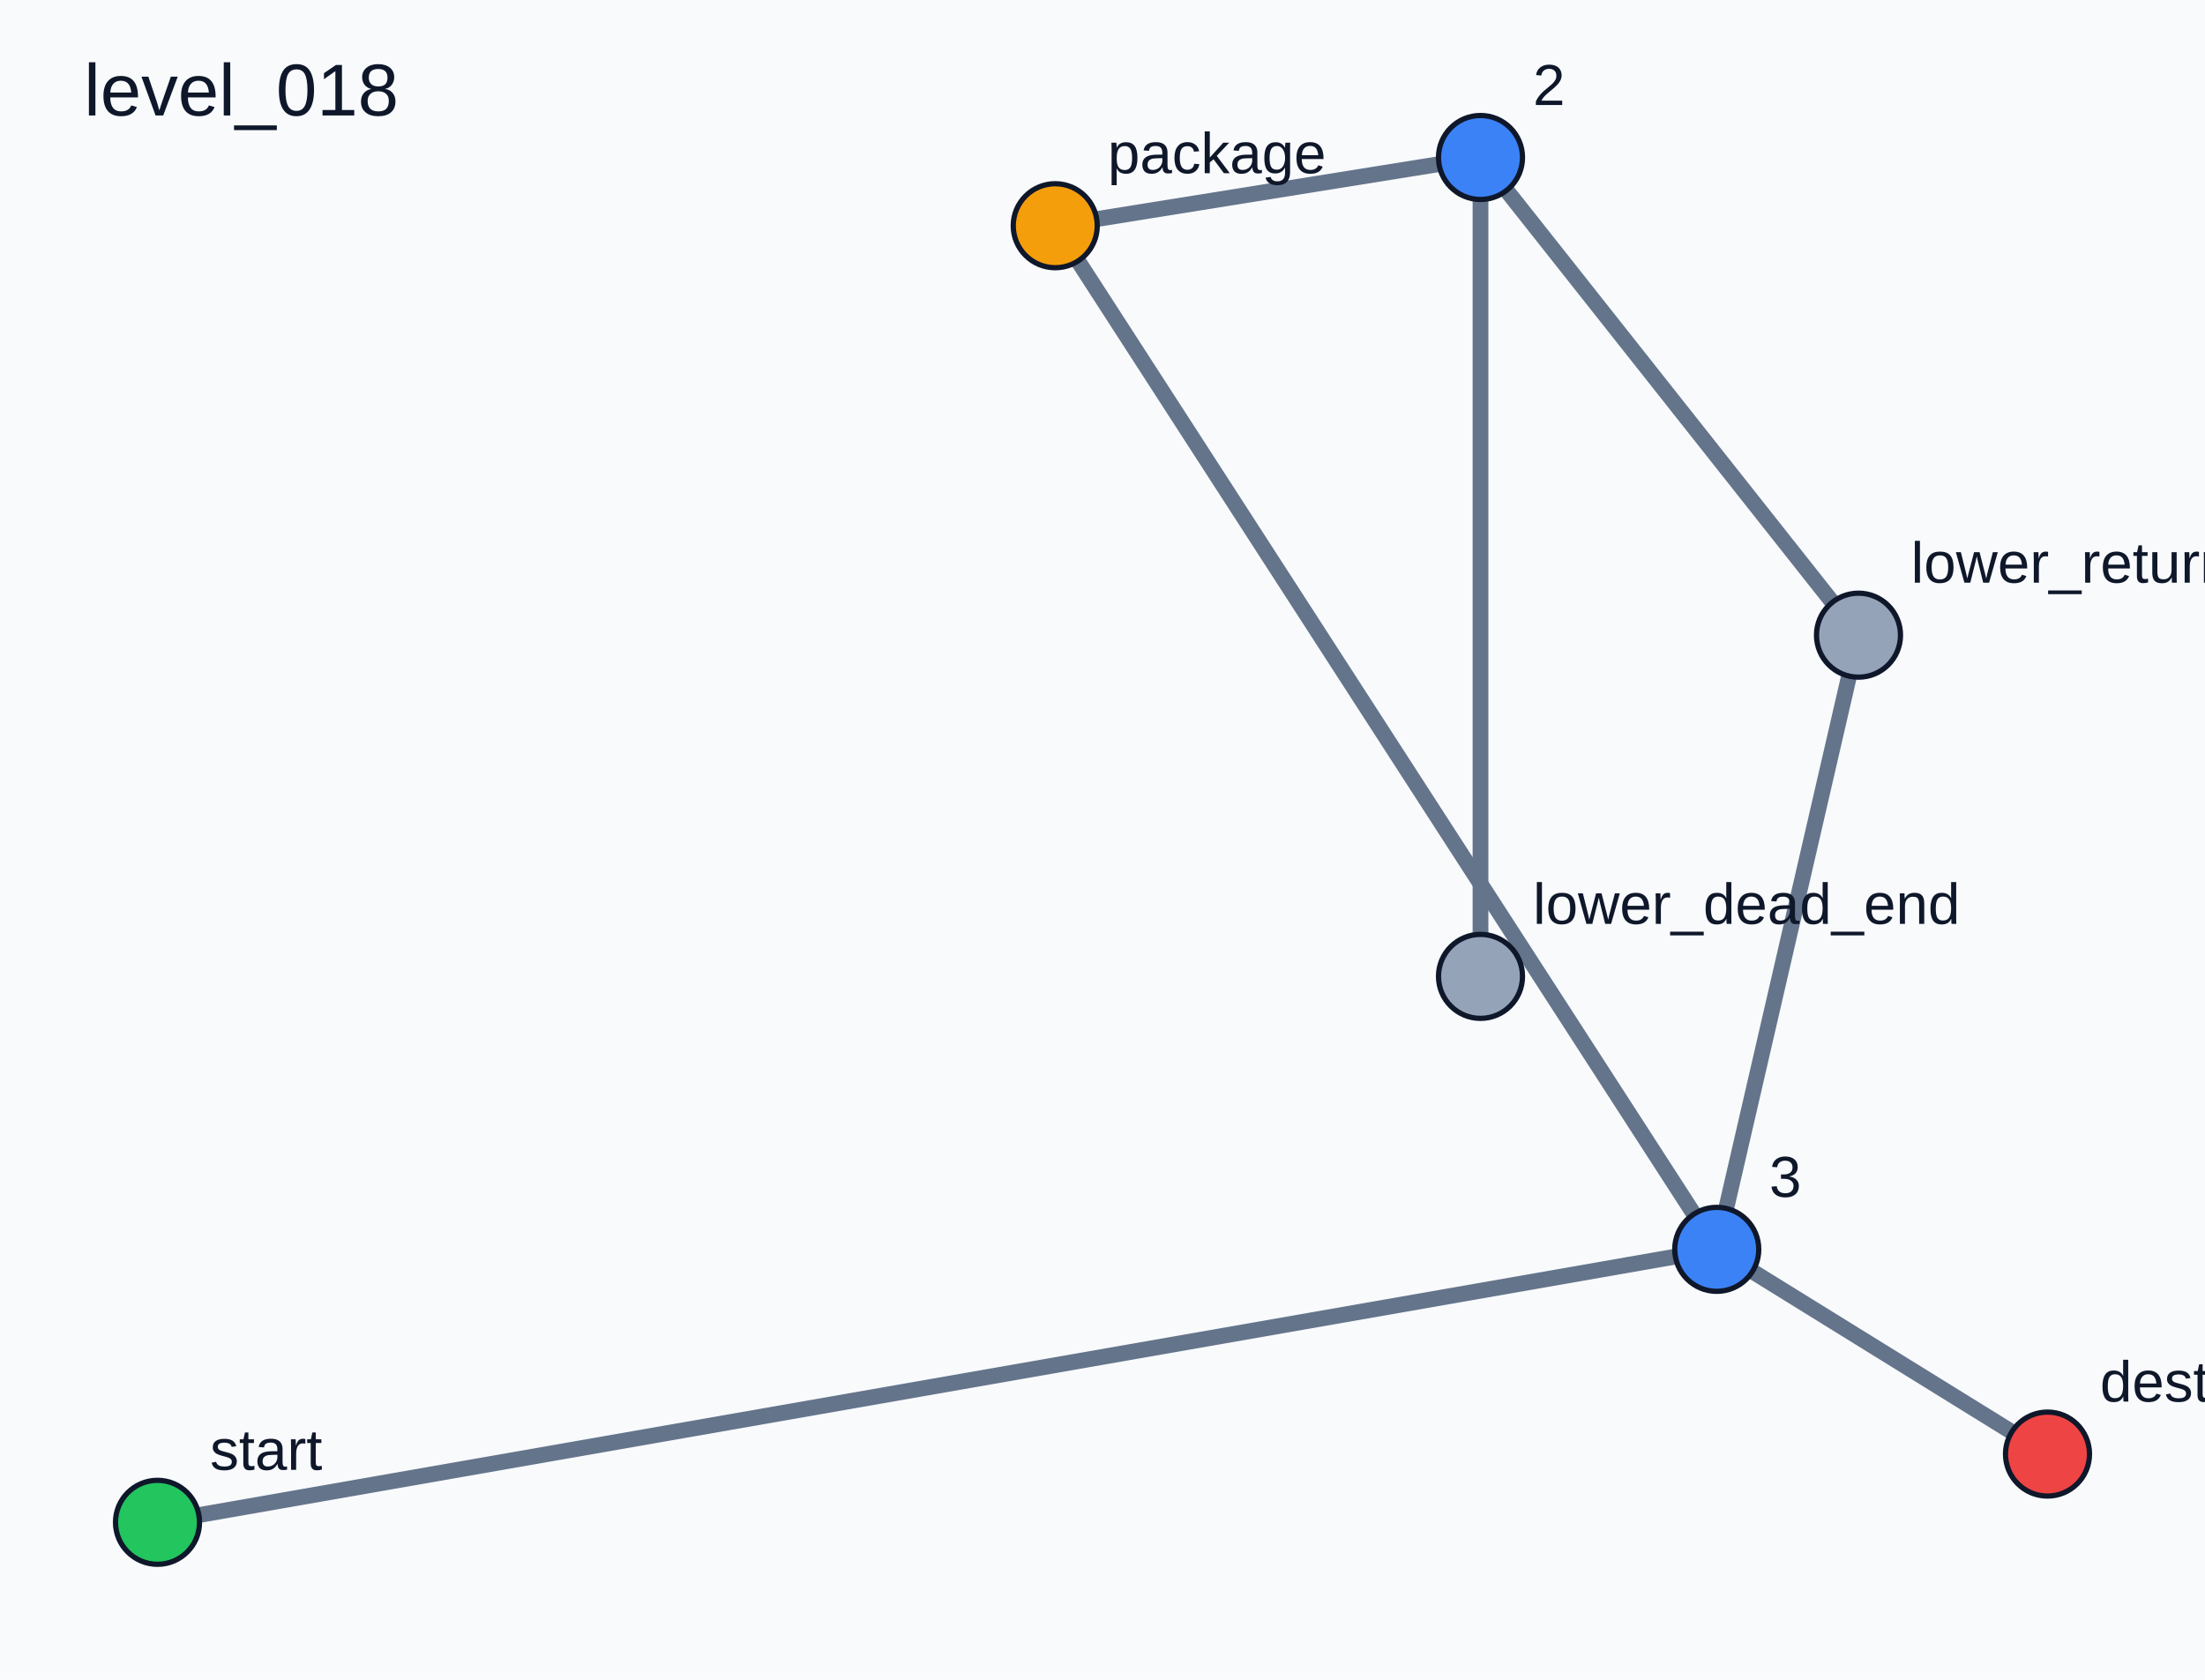
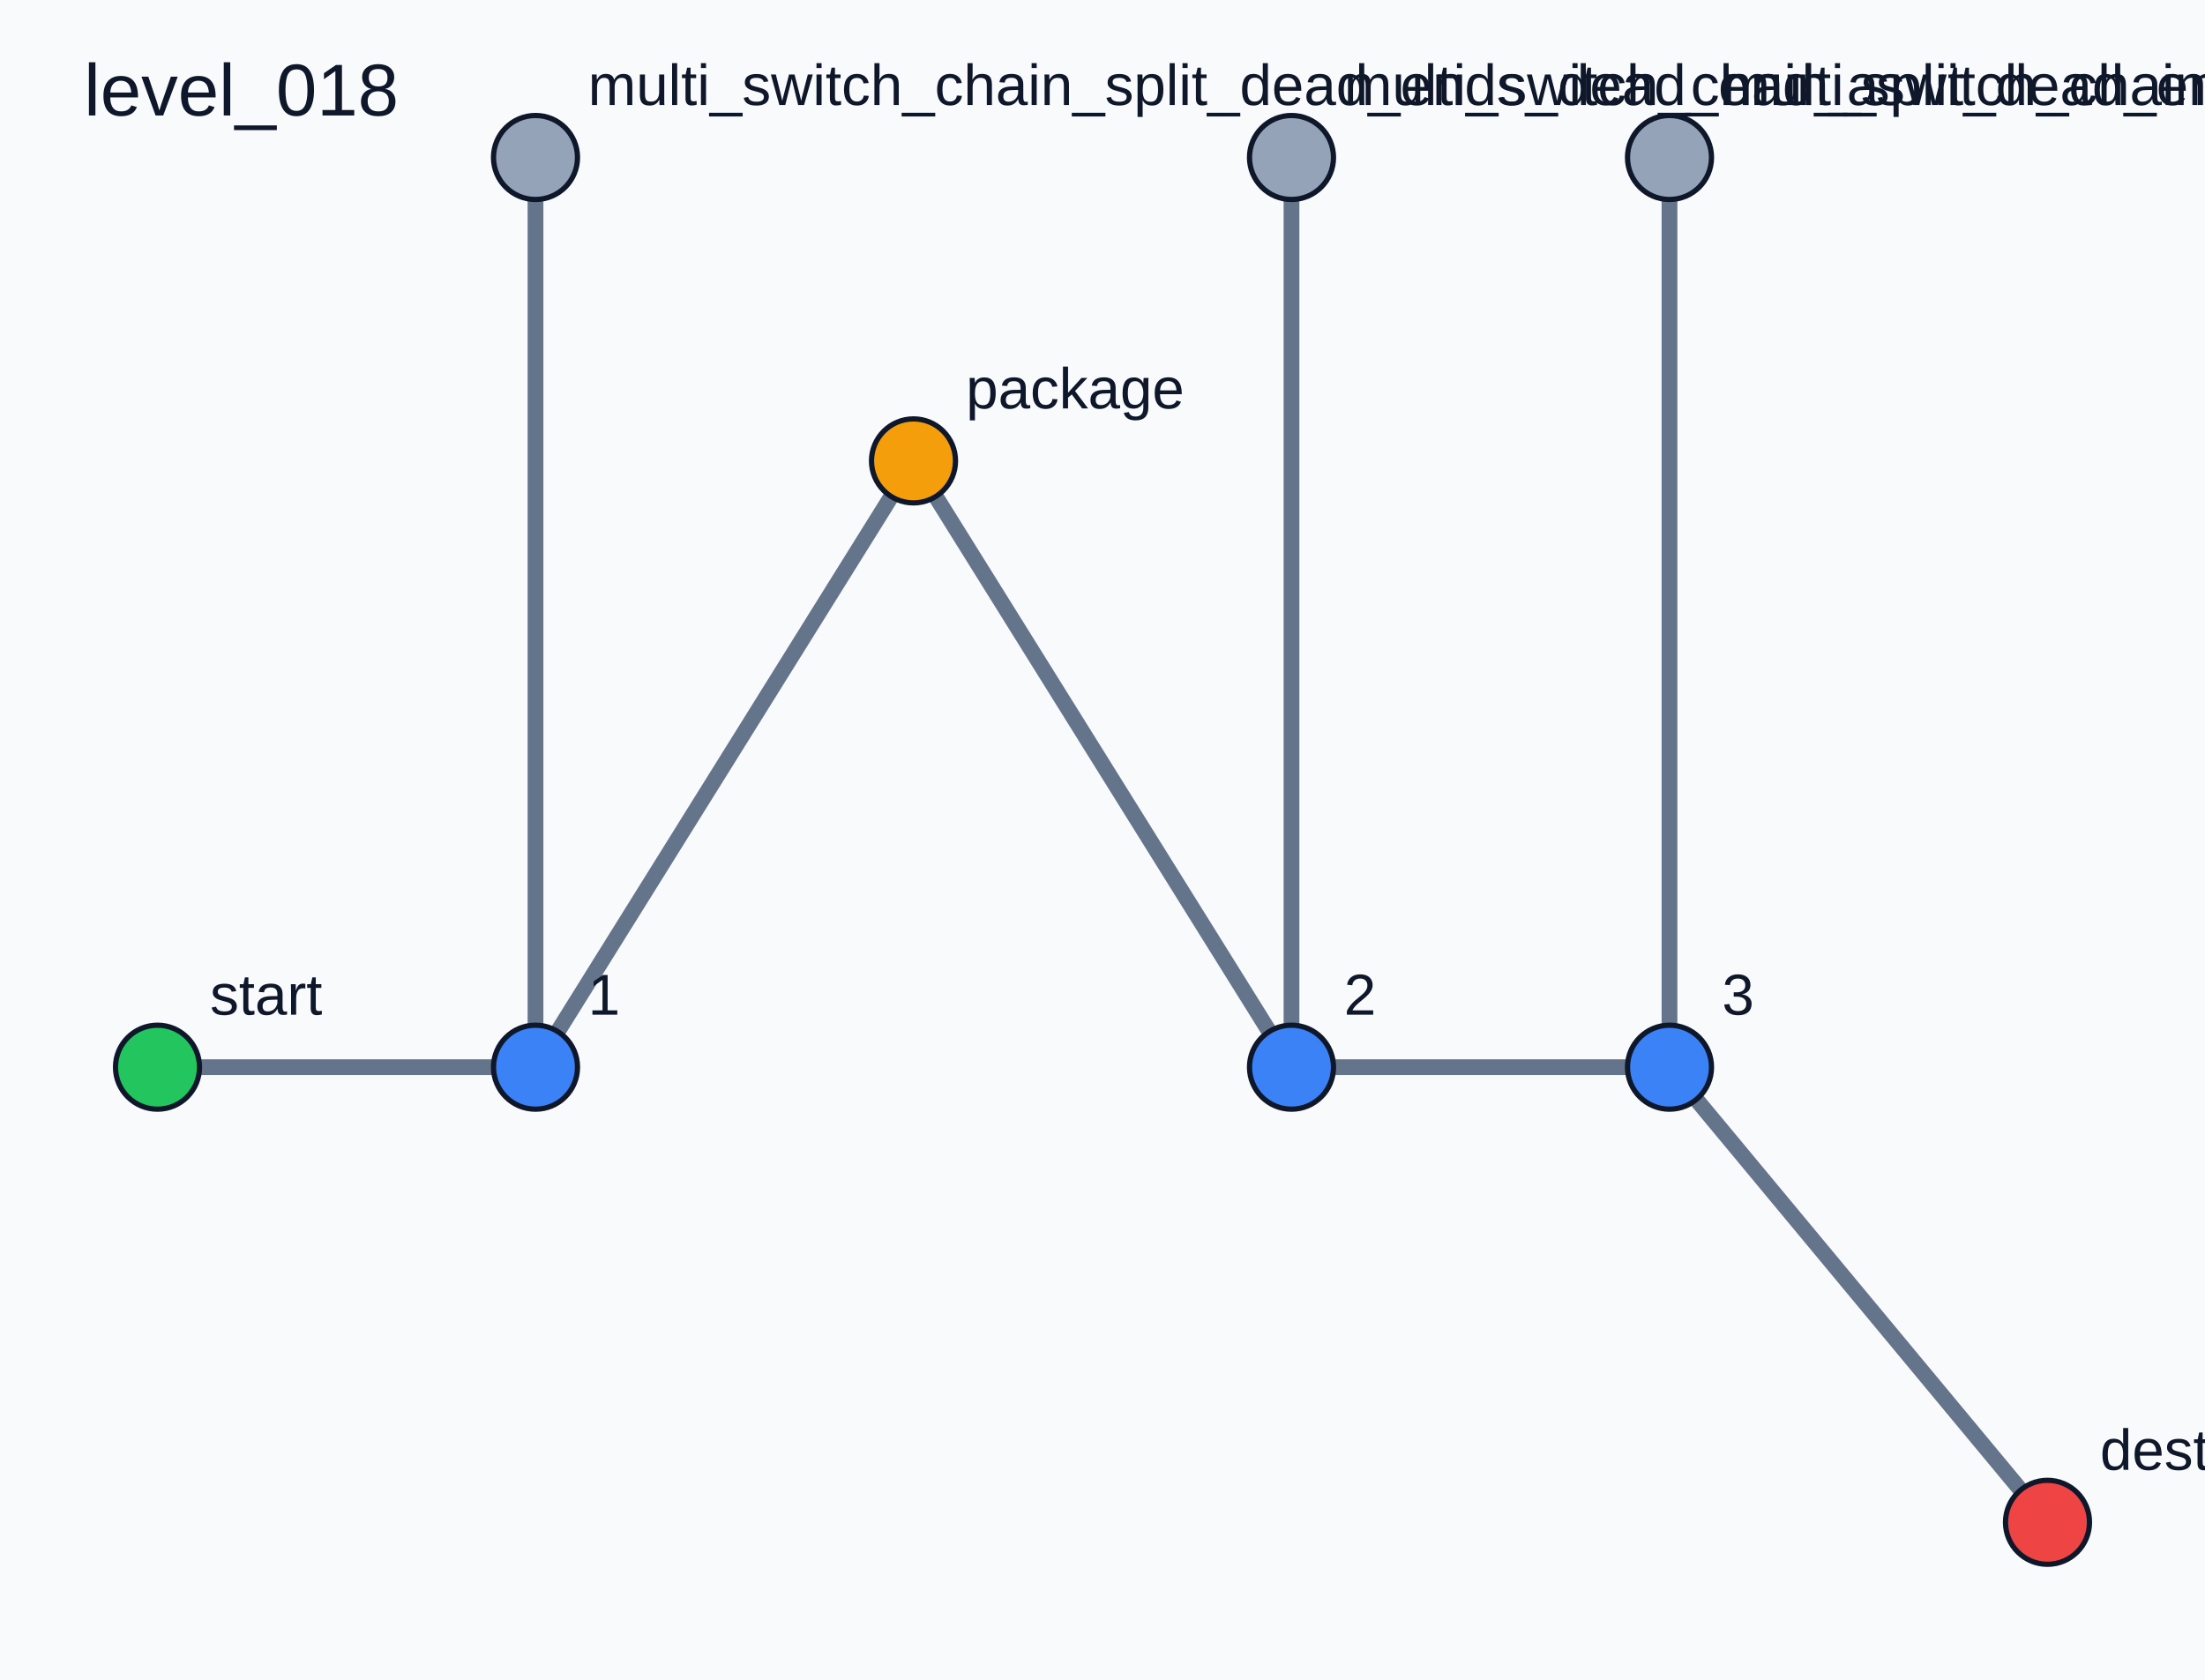
<svg xmlns="http://www.w3.org/2000/svg" width="420" height="320" viewBox="0 0 420 320">
  <rect width="100%" height="100%" fill="#f8fafc" />
  <text x="16" y="22" font-family="Arial" font-size="14" fill="#0f172a">level_018</text>
-   <line x1="30.0" y1="290.0" x2="327.0" y2="238.0" stroke="#64748b" stroke-width="3" />
-   <line x1="327.0" y1="238.0" x2="390.0" y2="277.0" stroke="#64748b" stroke-width="3" />
-   <line x1="327.0" y1="238.0" x2="201.0" y2="43.0" stroke="#64748b" stroke-width="3" />
-   <line x1="201.0" y1="43.0" x2="282.0" y2="30.0" stroke="#64748b" stroke-width="3" />
-   <line x1="282.0" y1="30.0" x2="282.0" y2="186.0" stroke="#64748b" stroke-width="3" />
-   <line x1="282.0" y1="30.0" x2="354.0" y2="121.0" stroke="#64748b" stroke-width="3" />
-   <line x1="354.0" y1="121.0" x2="327.0" y2="238.0" stroke="#64748b" stroke-width="3" />
-   <circle cx="30.0" cy="290.0" r="8" fill="#22c55e" stroke="#0f172a" stroke-width="1" />
-   <text x="40.0" y="280.0" font-family="Arial" font-size="11" fill="#0f172a">start</text>
-   <circle cx="327.0" cy="238.0" r="8" fill="#3b82f6" stroke="#0f172a" stroke-width="1" />
-   <text x="337.0" y="228.0" font-family="Arial" font-size="11" fill="#0f172a">3</text>
-   <circle cx="201.0" cy="43.0" r="8" fill="#f59e0b" stroke="#0f172a" stroke-width="1" />
-   <text x="211.0" y="33.0" font-family="Arial" font-size="11" fill="#0f172a">package</text>
-   <circle cx="282.0" cy="30.0" r="8" fill="#3b82f6" stroke="#0f172a" stroke-width="1" />
-   <text x="292.0" y="20.0" font-family="Arial" font-size="11" fill="#0f172a">2</text>
-   <circle cx="354.0" cy="121.0" r="8" fill="#94a3b8" stroke="#0f172a" stroke-width="1" />
-   <text x="364.0" y="111.0" font-family="Arial" font-size="11" fill="#0f172a">lower_return</text>
-   <circle cx="390.0" cy="277.0" r="8" fill="#ef4444" stroke="#0f172a" stroke-width="1" />
-   <text x="400.0" y="267.0" font-family="Arial" font-size="11" fill="#0f172a">destination</text>
-   <circle cx="282.0" cy="186.0" r="8" fill="#94a3b8" stroke="#0f172a" stroke-width="1" />
-   <text x="292.0" y="176.0" font-family="Arial" font-size="11" fill="#0f172a">lower_dead_end</text>
+   <line x1="30.0" y1="203.3" x2="102.0" y2="203.3" stroke="#64748b" stroke-width="3" />
+   <line x1="102.0" y1="203.3" x2="102.0" y2="30.0" stroke="#64748b" stroke-width="3" />
+   <line x1="102.0" y1="203.3" x2="174.0" y2="87.8" stroke="#64748b" stroke-width="3" />
+   <line x1="174.0" y1="87.8" x2="246.0" y2="203.3" stroke="#64748b" stroke-width="3" />
+   <line x1="246.0" y1="203.3" x2="246.0" y2="30.0" stroke="#64748b" stroke-width="3" />
+   <line x1="246.0" y1="203.3" x2="318.0" y2="203.3" stroke="#64748b" stroke-width="3" />
+   <line x1="318.0" y1="203.3" x2="318.0" y2="30.0" stroke="#64748b" stroke-width="3" />
+   <line x1="318.0" y1="203.3" x2="390.0" y2="290.0" stroke="#64748b" stroke-width="3" />
+   <circle cx="30.0" cy="203.3" r="8" fill="#22c55e" stroke="#0f172a" stroke-width="1" />
+   <text x="40.0" y="193.3" font-family="Arial" font-size="11" fill="#0f172a">start</text>
+   <circle cx="102.0" cy="203.3" r="8" fill="#3b82f6" stroke="#0f172a" stroke-width="1" />
+   <text x="112.0" y="193.3" font-family="Arial" font-size="11" fill="#0f172a">1</text>
+   <circle cx="174.0" cy="87.8" r="8" fill="#f59e0b" stroke="#0f172a" stroke-width="1" />
+   <text x="184.0" y="77.8" font-family="Arial" font-size="11" fill="#0f172a">package</text>
+   <circle cx="246.0" cy="203.3" r="8" fill="#3b82f6" stroke="#0f172a" stroke-width="1" />
+   <text x="256.0" y="193.3" font-family="Arial" font-size="11" fill="#0f172a">2</text>
+   <circle cx="318.0" cy="203.3" r="8" fill="#3b82f6" stroke="#0f172a" stroke-width="1" />
+   <text x="328.0" y="193.3" font-family="Arial" font-size="11" fill="#0f172a">3</text>
+   <circle cx="390.0" cy="290.0" r="8" fill="#ef4444" stroke="#0f172a" stroke-width="1" />
+   <text x="400.0" y="280.0" font-family="Arial" font-size="11" fill="#0f172a">destination</text>
+   <circle cx="102.0" cy="30.0" r="8" fill="#94a3b8" stroke="#0f172a" stroke-width="1" />
+   <text x="112.0" y="20.0" font-family="Arial" font-size="11" fill="#0f172a">multi_switch_chain_split_dead_ends_dead_end_a</text>
+   <circle cx="246.0" cy="30.0" r="8" fill="#94a3b8" stroke="#0f172a" stroke-width="1" />
+   <text x="256.0" y="20.0" font-family="Arial" font-size="11" fill="#0f172a">multi_switch_chain_split_dead_ends_dead_end_b</text>
+   <circle cx="318.0" cy="30.0" r="8" fill="#94a3b8" stroke="#0f172a" stroke-width="1" />
+   <text x="328.0" y="20.0" font-family="Arial" font-size="11" fill="#0f172a">multi_switch_chain_split_dead_ends_dead_end_c</text>
</svg>
